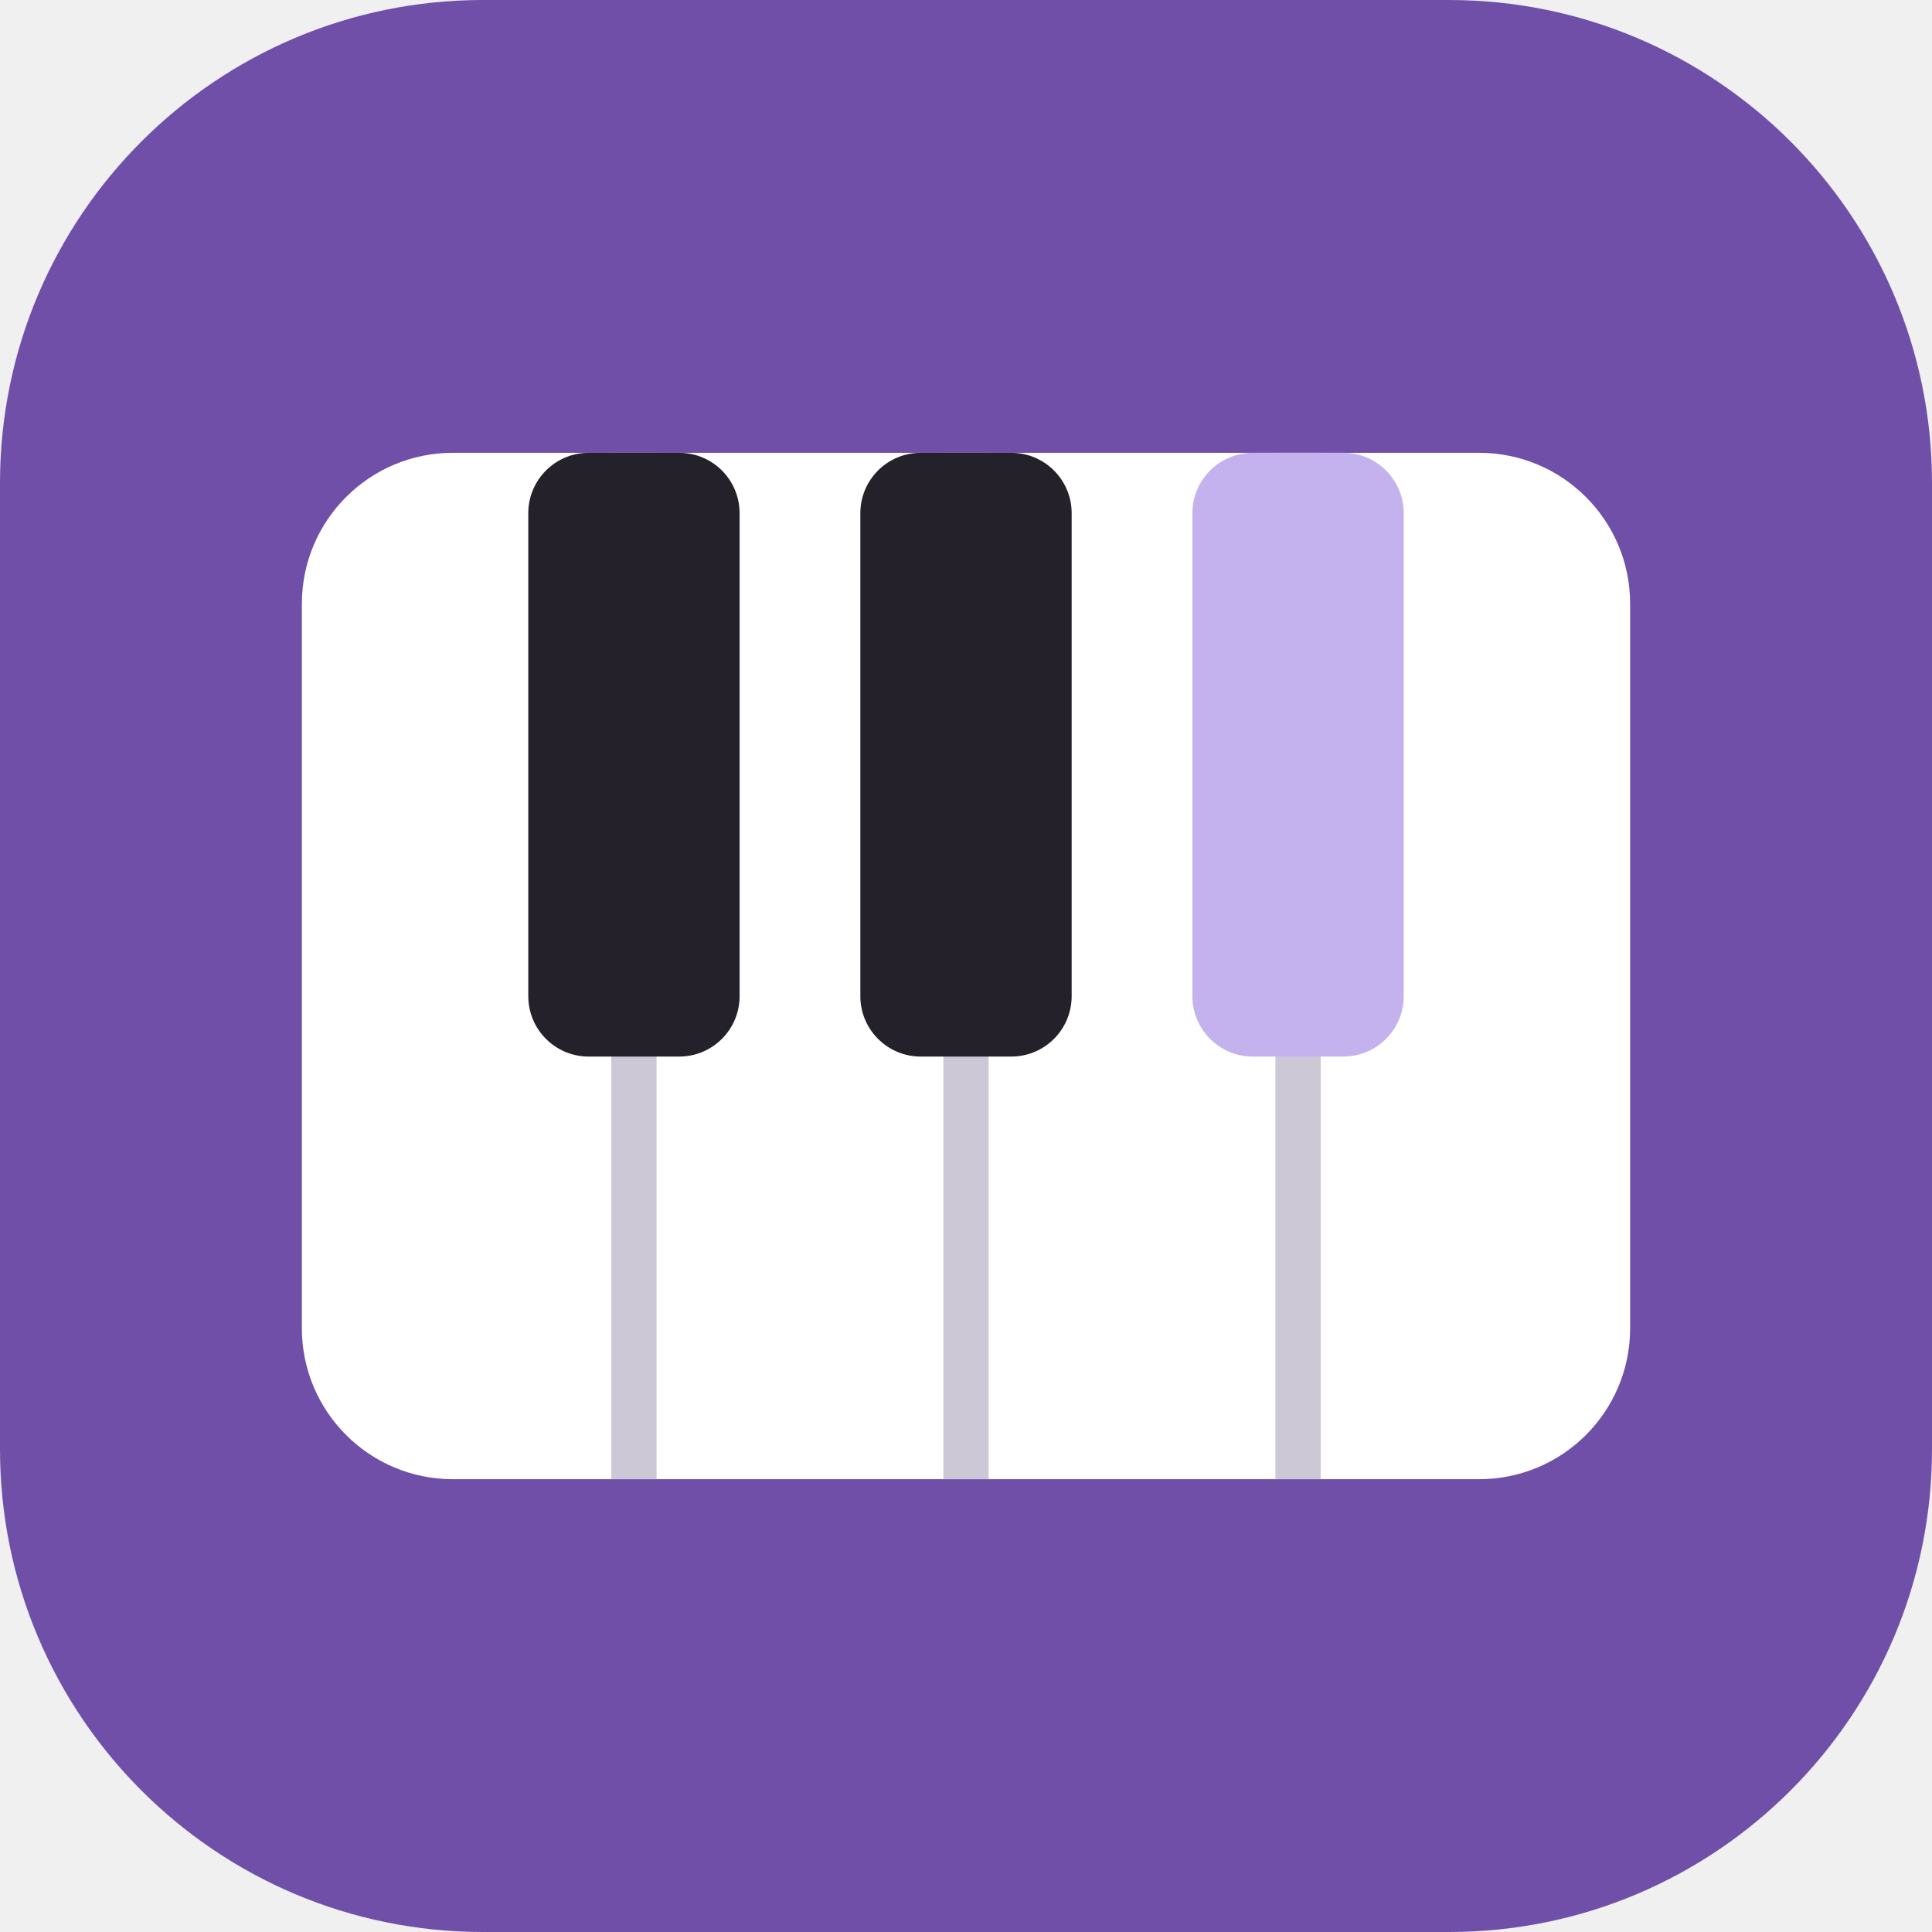
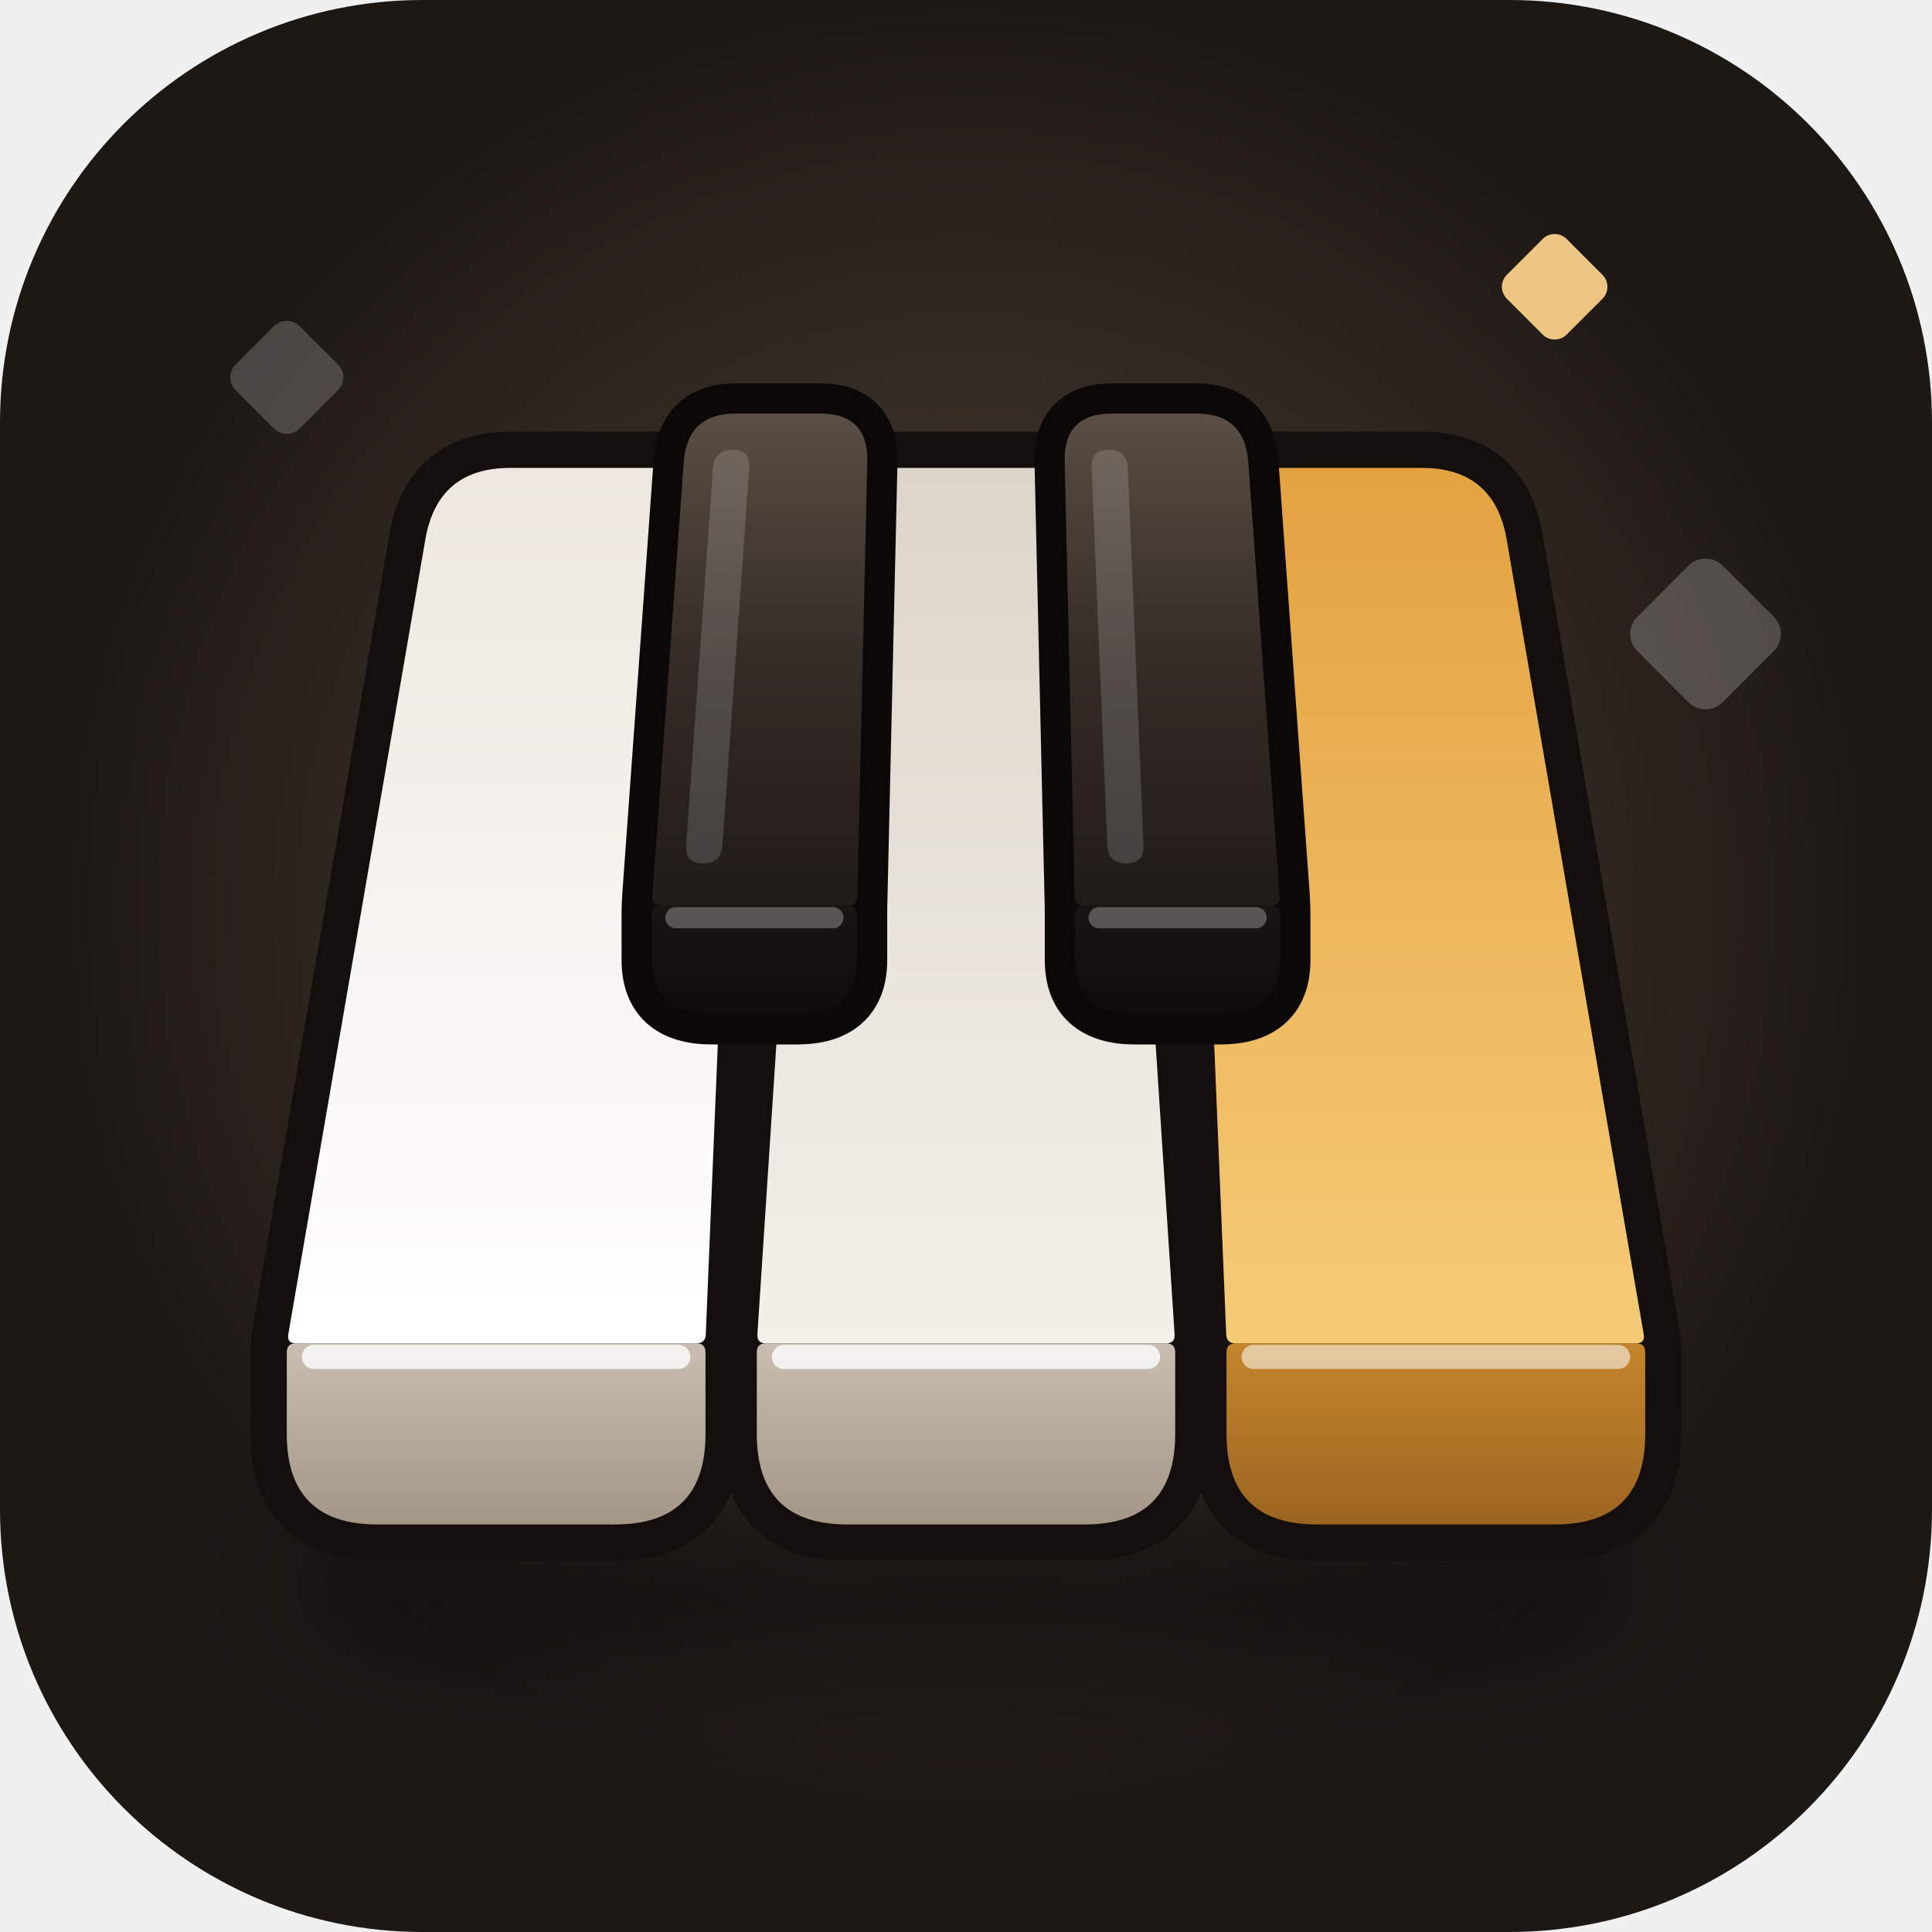
<svg xmlns="http://www.w3.org/2000/svg" viewBox="0 0 64 64">
-   <rect width="64" height="64" rx="16" fill="#704fa9" />
-   <rect x="10" y="15" width="44" height="34" rx="5" fill="#ffffff" />
-   <path d="M21 15v34M32 15v34M43 15v34" stroke="#ccc8d5" stroke-width="1.5" />
-   <rect x="17.5" y="15" width="7" height="20" rx="2" fill="#24212b" />
-   <rect x="28.5" y="15" width="7" height="20" rx="2" fill="#24212b" />
-   <rect x="39.5" y="15" width="7" height="20" rx="2" fill="#c4b2ee" />
+   <defs>
+     <radialGradient id="ground" cx="32" cy="30" r="30" gradientUnits="userSpaceOnUse">
+       <stop offset="0" stop-color="#524539" />
+       <stop offset="1" stop-color="#1E1815" />
+     </radialGradient>
+     <linearGradient id="paperTop0" x1="0" y1="0" x2="0" y2="1">
+       <stop offset="0" stop-color="#EDE7DF" />
+       <stop offset="1" stop-color="#FFFFFF" />
+     </linearGradient>
+     <linearGradient id="paperTop1" x1="0" y1="0" x2="0" y2="1">
+       <stop offset="0" stop-color="#DCD5CB" />
+       <stop offset="1" stop-color="#F4F0EA" />
+     </linearGradient>
+     <linearGradient id="paperFace" x1="0" y1="0" x2="0" y2="1">
+       <stop offset="0" stop-color="#C9BEB1" />
+       <stop offset="1" stop-color="#A39687" />
+     </linearGradient>
+     <linearGradient id="honeyTop" x1="0" y1="0" x2="0" y2="1">
+       <stop offset="0" stop-color="#E4A240" />
+       <stop offset="1" stop-color="#F5CB78" />
+     </linearGradient>
+     <linearGradient id="honeyFace" x1="0" y1="0" x2="0" y2="1">
+       <stop offset="0" stop-color="#C4852C" />
+       <stop offset="1" stop-color="#9C6520" />
+     </linearGradient>
+     <linearGradient id="blackTop" x1="0" y1="0" x2="0" y2="1">
+       <stop offset="0" stop-color="#5A4E45" />
+       <stop offset="0.5" stop-color="#342C27" />
+       <stop offset="1" stop-color="#211B18" />
+     </linearGradient>
+     <linearGradient id="blackFace" x1="0" y1="0" x2="0" y2="1">
+       <stop offset="0" stop-color="#1A1512" />
+       <stop offset="1" stop-color="#0E0B09" />
+     </linearGradient>
+     <filter id="soft" x="-20%" y="-60%" width="140%" height="220%">
+       <feGaussianBlur stdDeviation="2.2" />
+     </filter>
+     <clipPath id="tile">
+       <rect width="64" height="64" rx="14" />
+     </clipPath>
+   </defs>
+   <g clip-path="url(#tile)">
+     <rect width="64" height="64" fill="url(#ground)" />
+     <ellipse cx="32" cy="52.5" rx="23" ry="2.6" fill="#000000" fill-opacity="0.5" filter="url(#soft)" />
+     <rect x="8" y="11" width="3" height="3" rx="0.6" transform="rotate(45 9.5 12.5)" fill="#FEFDFB" fill-opacity="0.2" />
+     <rect x="50.1" y="8.1" width="2.8" height="2.8" rx="0.56" transform="rotate(45 51.5 9.5)" fill="#EDC684" fill-opacity="1" />
+     <rect x="54.5" y="19" width="4" height="4" rx="0.8" transform="rotate(45 56.5 21)" fill="#FEFDFB" fill-opacity="0.22" />
+     <path d="M14.09 17.87Q14.5 15.5 16.9 15.5L22.17 15.5Q24.57 15.5 24.47 17.9L23.38 44.1Q23.37 44.5 23.37 44.9L23.37 47.5Q23.37 50.5 20.37 50.5L12.5 50.5Q9.5 50.5 9.5 47.5L9.5 44.9Q9.5 44.5 9.57 44.11Z" fill="#140F0C" stroke="#140F0C" stroke-width="2.4" stroke-linejoin="round" />
+     <path d="M26.81 17.89Q26.97 15.5 29.37 15.5L34.63 15.5Q37.03 15.5 37.19 17.89L38.91 44.1Q38.93 44.5 38.93 44.9L38.93 47.5Q38.93 50.5 35.93 50.5L28.07 50.5Q25.07 50.5 25.07 47.5L25.07 44.9Q25.07 44.5 25.09 44.1Z" fill="#140F0C" stroke="#140F0C" stroke-width="2.4" stroke-linejoin="round" />
+     <path d="M39.53 17.9Q39.43 15.5 41.83 15.5L47.1 15.5Q49.5 15.5 49.91 17.87L54.43 44.11Q54.5 44.5 54.5 44.9L54.5 47.5Q54.5 50.5 51.5 50.5L43.63 50.5Q40.63 50.5 40.63 47.5L40.63 44.9Q40.63 44.5 40.62 44.1Z" fill="#140F0C" stroke="#140F0C" stroke-width="2.4" stroke-linejoin="round" />
+     <path d="M9.5 44.8Q9.5 44.5 9.8 44.5L23.07 44.5Q23.37 44.5 23.37 44.8L23.37 47.5Q23.37 50.5 20.37 50.5L12.5 50.5Q9.5 50.5 9.5 47.5Z" fill="url(#paperFace)" />
+     <path d="M14.09 17.87Q14.5 15.5 16.9 15.5L22.17 15.5Q24.57 15.5 24.47 17.9L23.38 44.2Q23.37 44.5 23.07 44.5L9.8 44.5Q9.5 44.5 9.55 44.2Z" fill="url(#paperTop0)" />
+     <path d="M10.4 44.95H22.47" stroke="#FFFFFF" stroke-opacity="0.8" stroke-width="0.8" stroke-linecap="round" />
+     <path d="M25.07 44.8Q25.07 44.5 25.37 44.5L38.63 44.5Q38.93 44.5 38.93 44.8L38.93 47.5Q38.93 50.5 35.93 50.5L28.07 50.5Q25.07 50.5 25.07 47.5Z" fill="url(#paperFace)" />
+     <path d="M26.81 17.89Q26.97 15.5 29.37 15.5L34.63 15.5Q37.03 15.5 37.19 17.89L38.91 44.2Q38.93 44.5 38.63 44.5L25.37 44.5Q25.07 44.5 25.09 44.2Z" fill="url(#paperTop1)" />
+     <path d="M25.97 44.95H38.03" stroke="#FFFFFF" stroke-opacity="0.8" stroke-width="0.8" stroke-linecap="round" />
+     <path d="M40.63 44.8Q40.63 44.5 40.93 44.5L54.2 44.5Q54.5 44.5 54.5 44.8L54.5 47.5Q54.5 50.5 51.5 50.5L43.63 50.5Q40.63 50.5 40.63 47.5Z" fill="url(#honeyFace)" />
+     <path d="M39.53 17.9Q39.43 15.5 41.83 15.5L47.1 15.5Q49.5 15.5 49.91 17.87L54.45 44.2Q54.5 44.5 54.2 44.5L40.93 44.5Q40.63 44.5 40.62 44.2Z" fill="url(#honeyTop)" />
+     <path d="M41.53 44.95H53.6" stroke="#FFFFFF" stroke-opacity="0.55" stroke-width="0.8" stroke-linecap="round" />
+     <path d="M22.65 15.3Q22.77 13.7 24.37 13.7L27.17 13.7Q28.77 13.7 28.73 15.3L28.4 29.7Q28.39 30 28.39 30.3L28.39 31.8Q28.39 33.6 26.39 33.6L23.59 33.6Q21.59 33.6 21.59 31.8L21.59 30.3Q21.59 30 21.61 29.7Z" fill="#0B0807" stroke="#0B0807" stroke-width="2" stroke-linejoin="round" />
+     <path d="M21.59 30.3Q21.59 30 21.89 30L28.09 30Q28.39 30 28.39 30.3L28.39 31.8Q28.39 33.6 26.39 33.6L23.59 33.6Q21.59 33.6 21.59 31.8Z" fill="url(#blackFace)" />
+     <path d="M22.65 15.3Q22.77 13.7 24.37 13.7L27.17 13.7Q28.77 13.7 28.73 15.3L28.4 29.7Q28.39 30 28.09 30L21.89 30Q21.59 30 21.61 29.7Z" fill="url(#blackTop)" />
+     <path d="M23.62 15.5Q23.67 14.9 24.27 14.9L24.27 14.9Q24.87 14.9 24.82 15.5L23.93 28Q23.89 28.6 23.29 28.6L23.29 28.6Q22.69 28.6 22.73 28Z" fill="#FFFFFF" fill-opacity="0.16" />
+     <path d="M22.39 30.4H27.59" stroke="#FFFFFF" stroke-opacity="0.28" stroke-width="0.7" stroke-linecap="round" />
+     <path d="M35.27 15.3Q35.23 13.7 36.83 13.7L39.63 13.7Q41.23 13.7 41.35 15.3L42.39 29.7Q42.41 30 42.41 30.3L42.41 31.8Q42.41 33.6 40.41 33.6L37.61 33.6Q35.61 33.6 35.61 31.8L35.61 30.3Q35.61 30 35.6 29.7Z" fill="#0B0807" stroke="#0B0807" stroke-width="2" stroke-linejoin="round" />
+     <path d="M35.61 30.3Q35.61 30 35.91 30L42.11 30Q42.41 30 42.41 30.3L42.41 31.8Q42.41 33.6 40.41 33.6L37.61 33.6Q35.61 33.6 35.61 31.8Z" fill="url(#blackFace)" />
+     <path d="M35.27 15.3Q35.23 13.7 36.83 13.7L39.63 13.7Q41.23 13.7 41.35 15.3L42.39 29.7Q42.41 30 42.11 30L35.91 30Q35.61 30 35.6 29.7Z" fill="url(#blackTop)" />
+     <path d="M36.16 15.5Q36.13 14.9 36.73 14.9L36.73 14.9Q37.33 14.9 37.36 15.5L37.88 28Q37.91 28.6 37.31 28.6L37.31 28.6Q36.71 28.6 36.68 28Z" fill="#FFFFFF" fill-opacity="0.16" />
+     <path d="M36.41 30.4H41.61" stroke="#FFFFFF" stroke-opacity="0.28" stroke-width="0.7" stroke-linecap="round" />
+   </g>
</svg>
